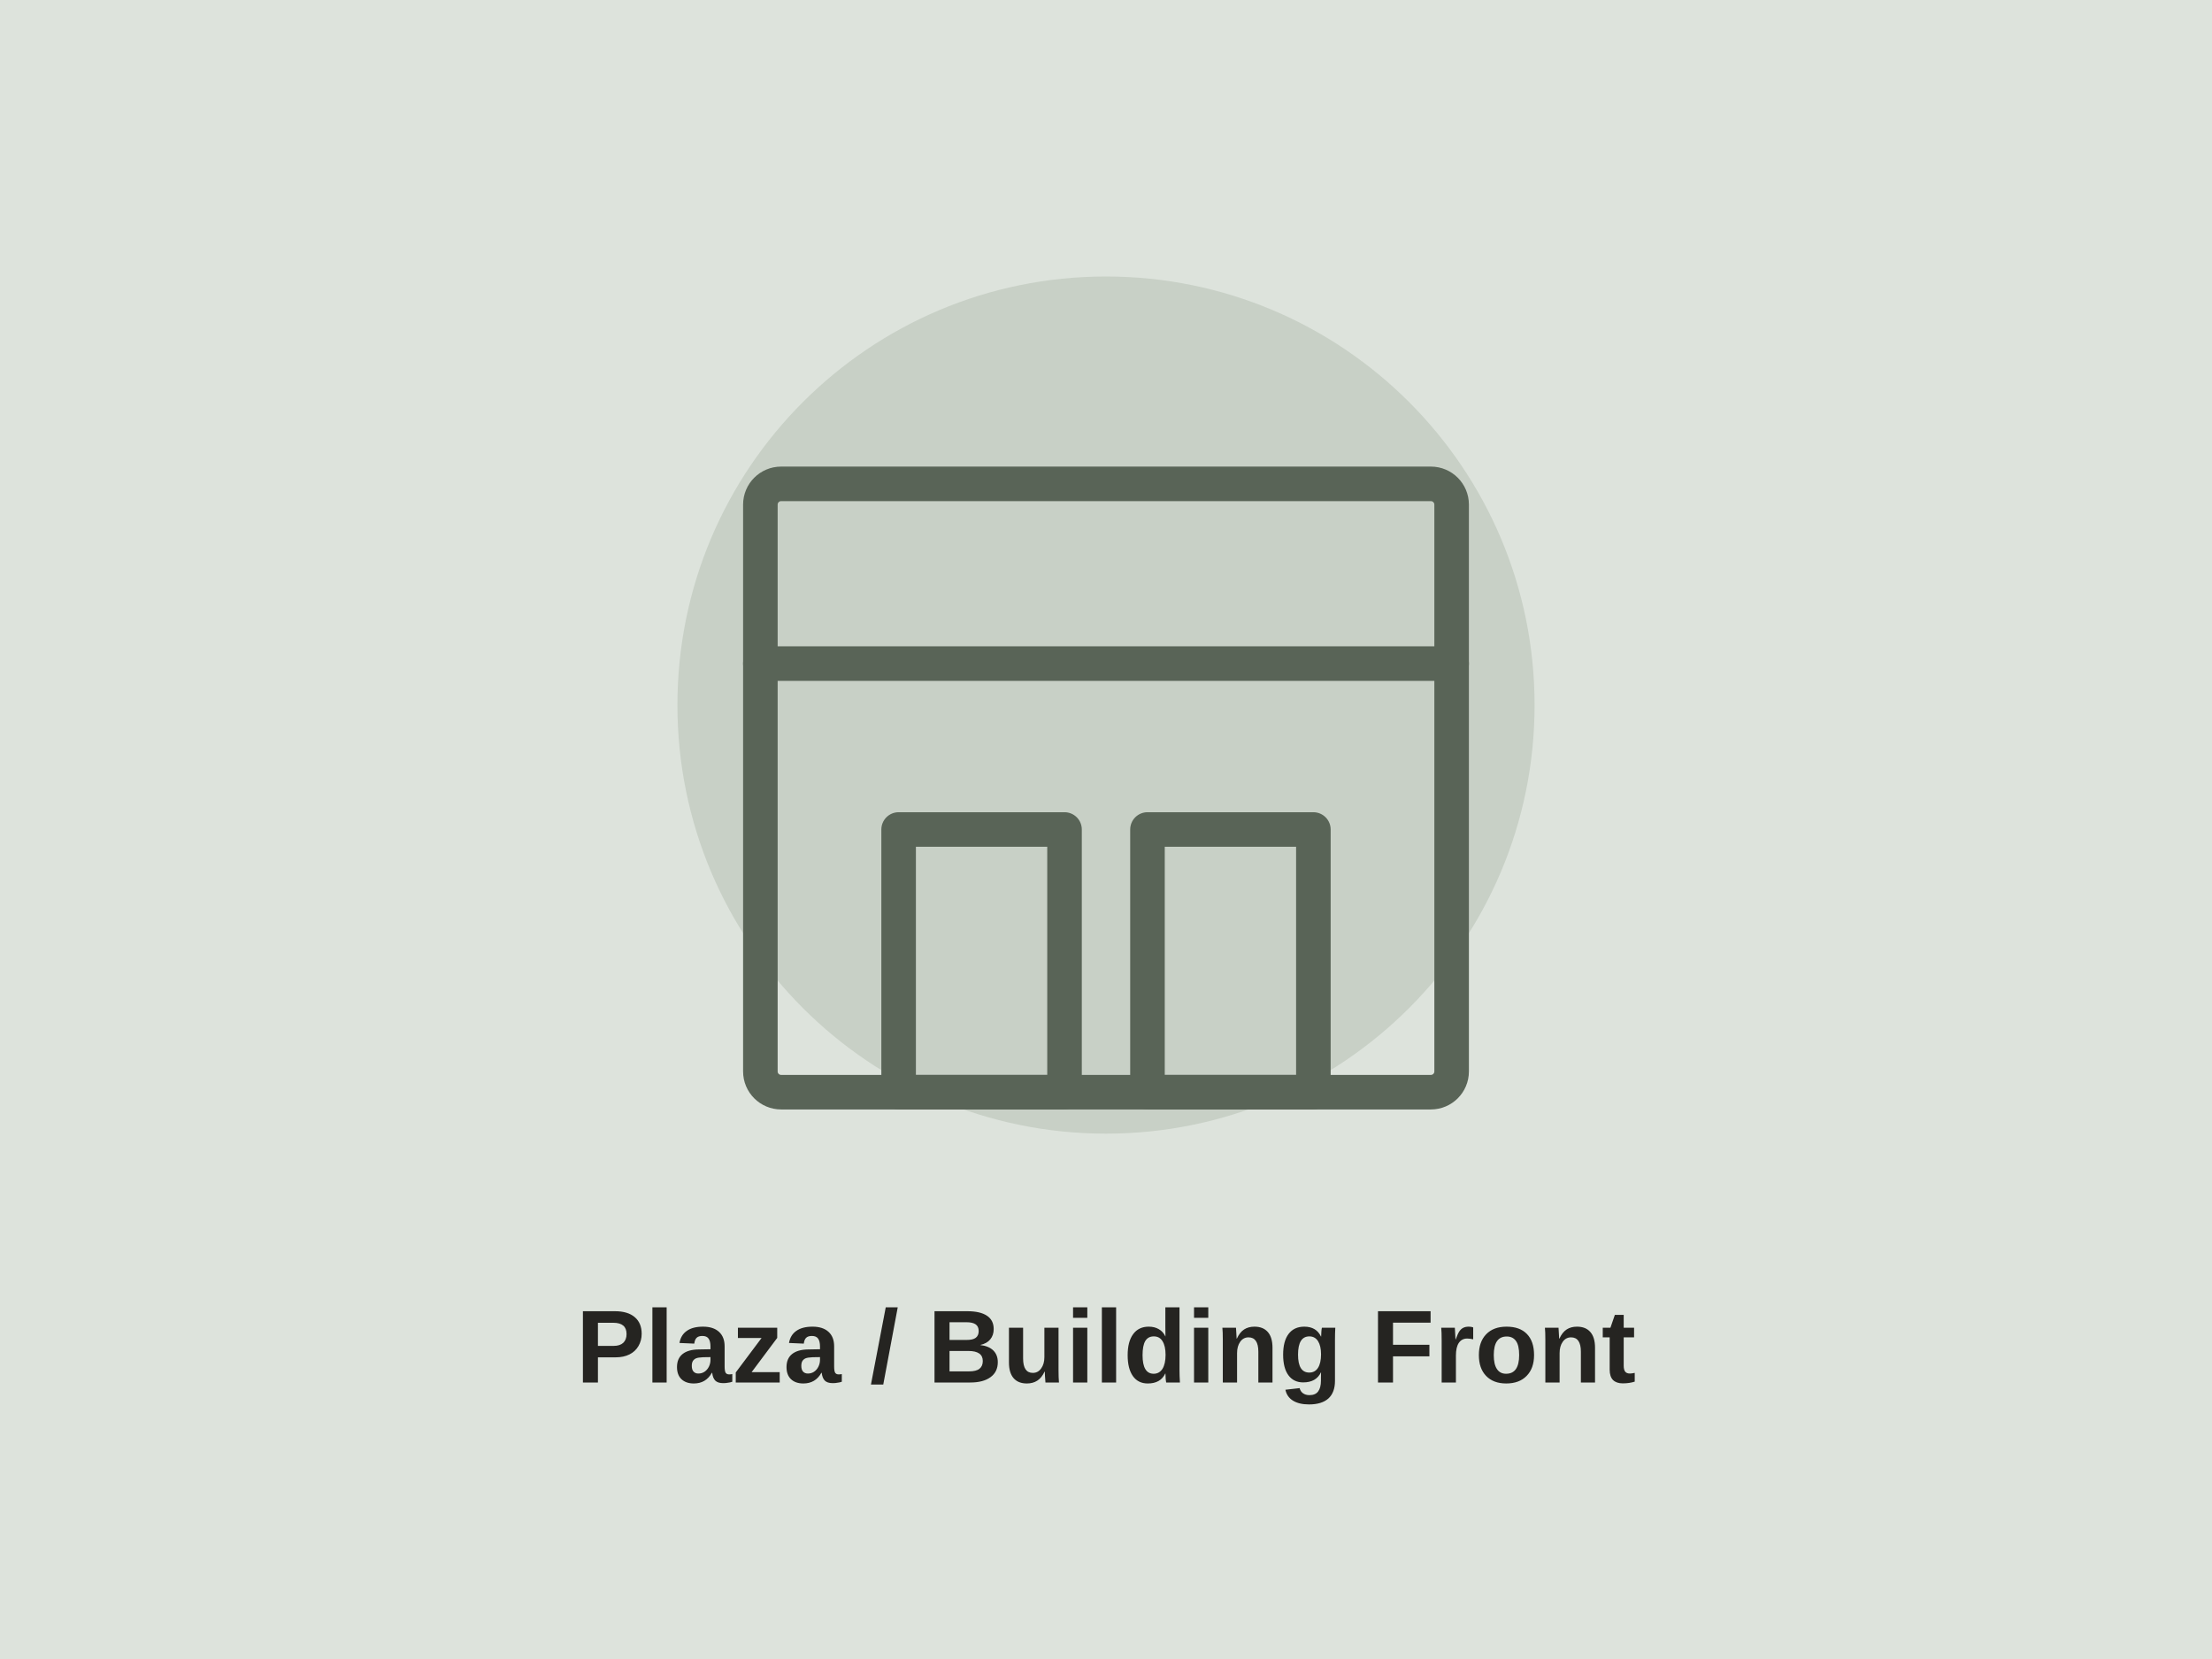
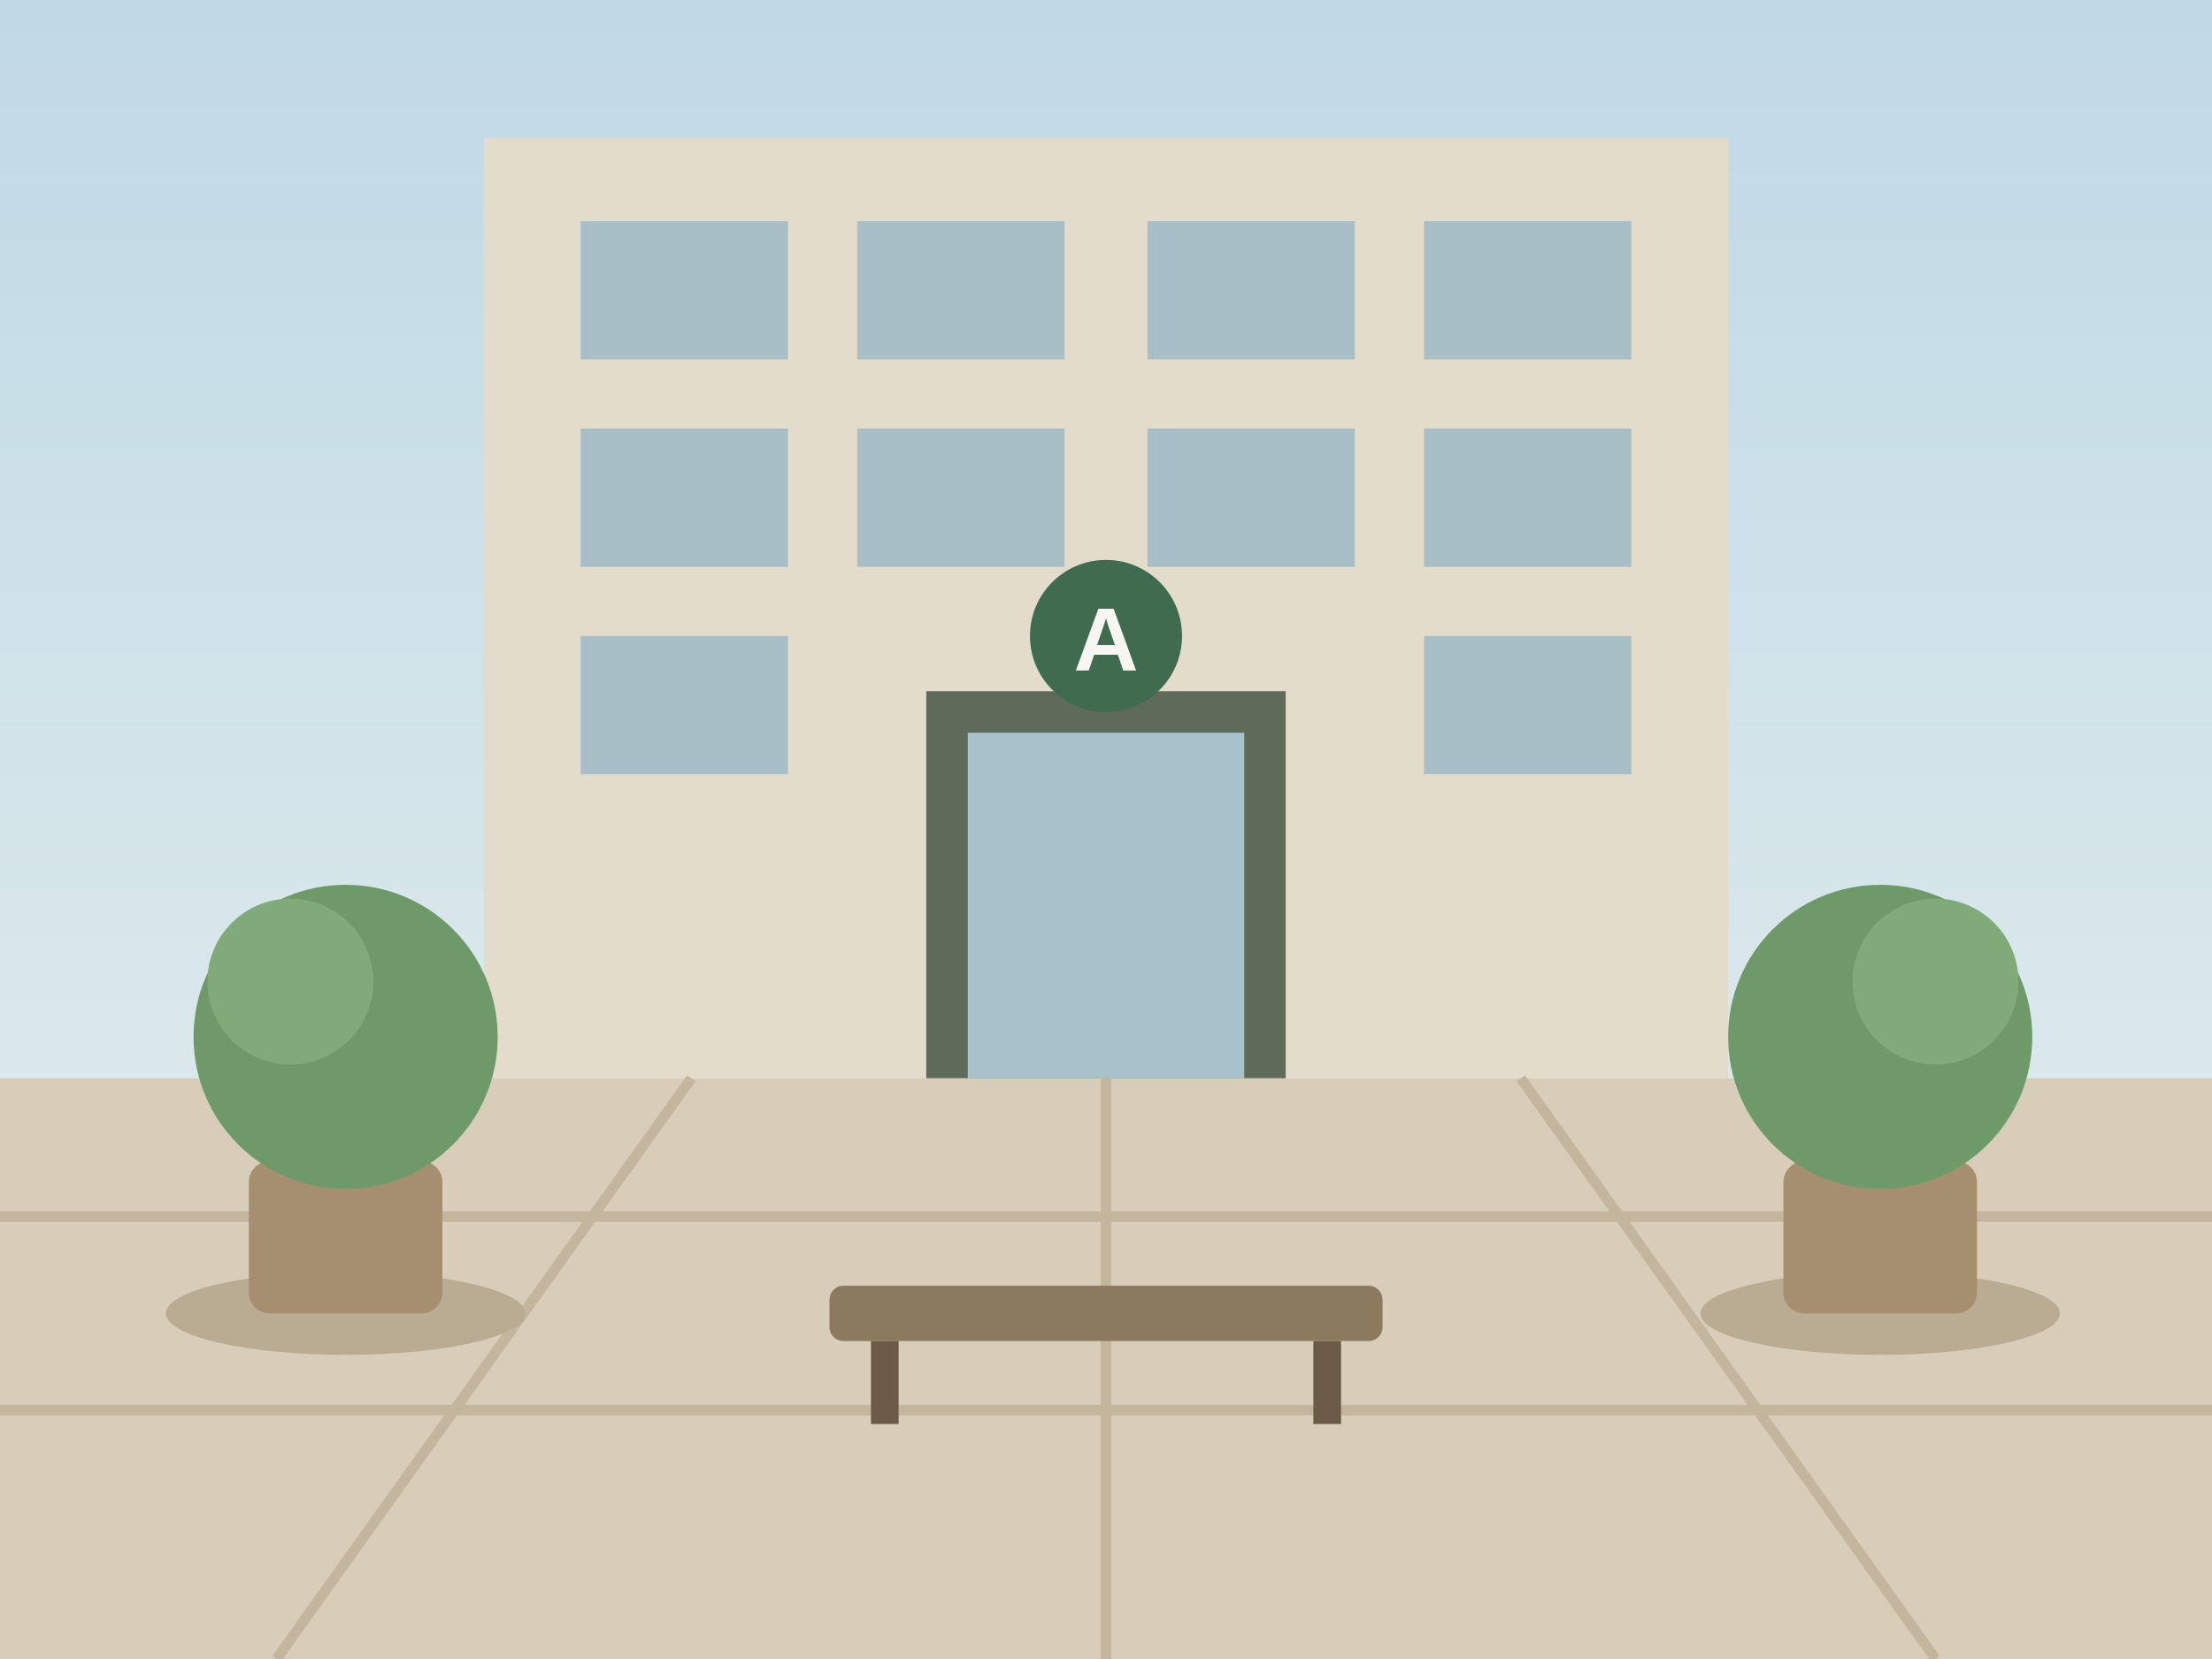
<svg xmlns="http://www.w3.org/2000/svg" viewBox="0 0 320 240">
-   <rect width="320" height="240" fill="#DDE3DC" />
-   <circle cx="160" cy="102" r="62" fill="#c8d0c6" />
-   <g stroke="#596457" stroke-width="5" fill="none" stroke-linecap="round" stroke-linejoin="round">
-     <rect x="110" y="70" width="100" height="88" rx="3" />
-     <rect x="130" y="120" width="24" height="38" />
-     <rect x="166" y="120" width="24" height="38" />
-     <line x1="110" y1="96" x2="210" y2="96" />
+   <defs>
+     <linearGradient id="sky" x1="0" y1="0" x2="0" y2="1">
+       <stop offset="0" stop-color="#BFD9E6" />
+       <stop offset="1" stop-color="#E9F1EE" />
+     </linearGradient>
+   </defs>
+   <rect width="320" height="240" fill="url(#sky)" />
+   <rect x="70" y="20" width="180" height="136" fill="#E4DCCB" />
+   <g fill="#A9BFC7">
+     <rect x="84" y="32" width="30" height="20" />
+     <rect x="124" y="32" width="30" height="20" />
+     <rect x="166" y="32" width="30" height="20" />
+     <rect x="206" y="32" width="30" height="20" />
+     <rect x="84" y="62" width="30" height="20" />
+     <rect x="124" y="62" width="30" height="20" />
+     <rect x="166" y="62" width="30" height="20" />
+     <rect x="206" y="62" width="30" height="20" />
+     <rect x="84" y="92" width="30" height="20" />
+     <rect x="206" y="92" width="30" height="20" />
  </g>
-   <text x="160" y="200" font-family="Arial, sans-serif" font-size="15" font-weight="600" fill="#252421" text-anchor="middle">Plaza / Building Front</text>
+   <rect x="134" y="100" width="52" height="56" fill="#5E6B5B" />
+   <rect x="140" y="106" width="40" height="50" fill="#A7C2CB" />
+   <circle cx="160" cy="92" r="11" fill="#3F6B4F" />
+   <text x="160" y="97" font-family="Arial, sans-serif" font-size="13" font-weight="700" fill="#F8F6F1" text-anchor="middle">A</text>
+   <path d="M0 156 H320 V240 H0Z" fill="#D8CDB8" />
+   <g stroke="#C3B69C" stroke-width="1.5">
+     <line x1="0" y1="176" x2="320" y2="176" />
+     <line x1="0" y1="204" x2="320" y2="204" />
+     <line x1="160" y1="156" x2="160" y2="240" />
+     <line x1="100" y1="156" x2="40" y2="240" />
+     <line x1="220" y1="156" x2="280" y2="240" />
+   </g>
+   <g>
+     <ellipse cx="50" cy="190" rx="26" ry="6" fill="#B9AC92" />
+     <rect x="36" y="168" width="28" height="22" rx="3" fill="#A58F6E" />
+     <circle cx="50" cy="150" r="22" fill="#6E9A6A" />
+     <circle cx="42" cy="142" r="12" fill="#7FAB79" />
+   </g>
+   <g>
+     <ellipse cx="272" cy="190" rx="26" ry="6" fill="#B9AC92" />
+     <rect x="258" y="168" width="28" height="22" rx="3" fill="#A58F6E" />
+     <circle cx="272" cy="150" r="22" fill="#6E9A6A" />
+     <circle cx="280" cy="142" r="12" fill="#7FAB79" />
+   </g>
+   <rect x="120" y="186" width="80" height="8" rx="2" fill="#8C7A5E" />
+   <rect x="126" y="194" width="4" height="12" fill="#6B5A45" />
+   <rect x="190" y="194" width="4" height="12" fill="#6B5A45" />
</svg>
